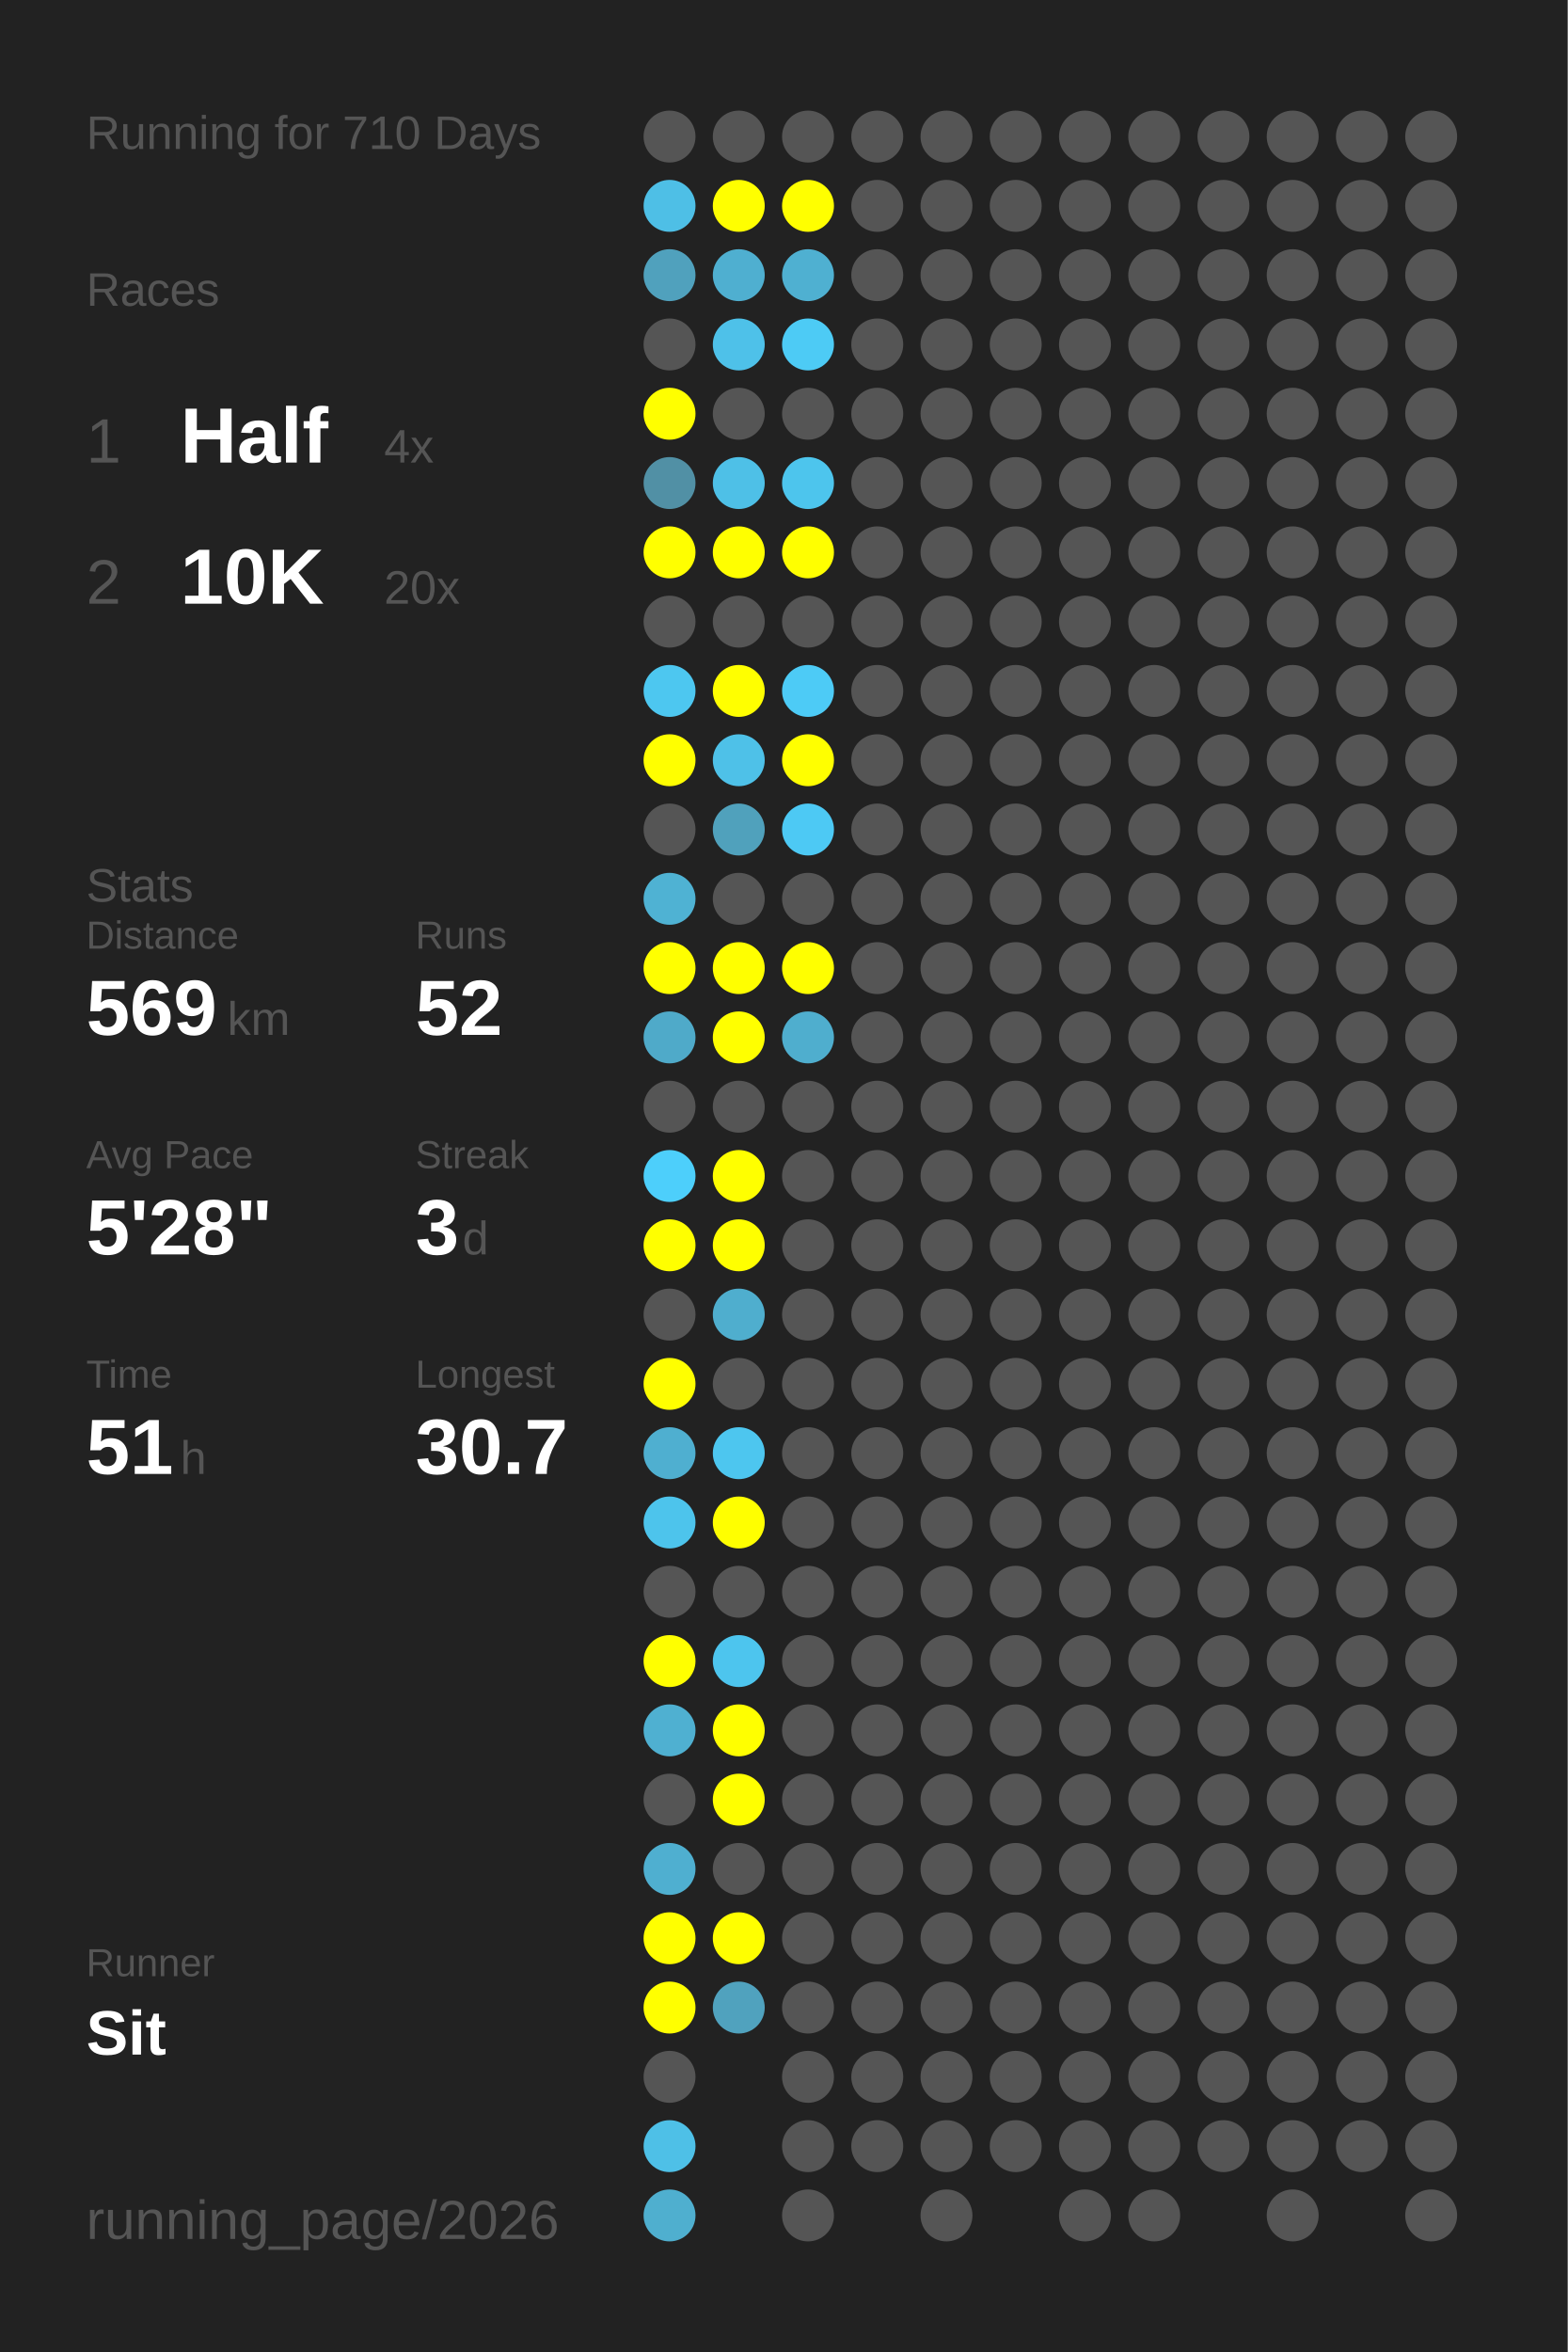
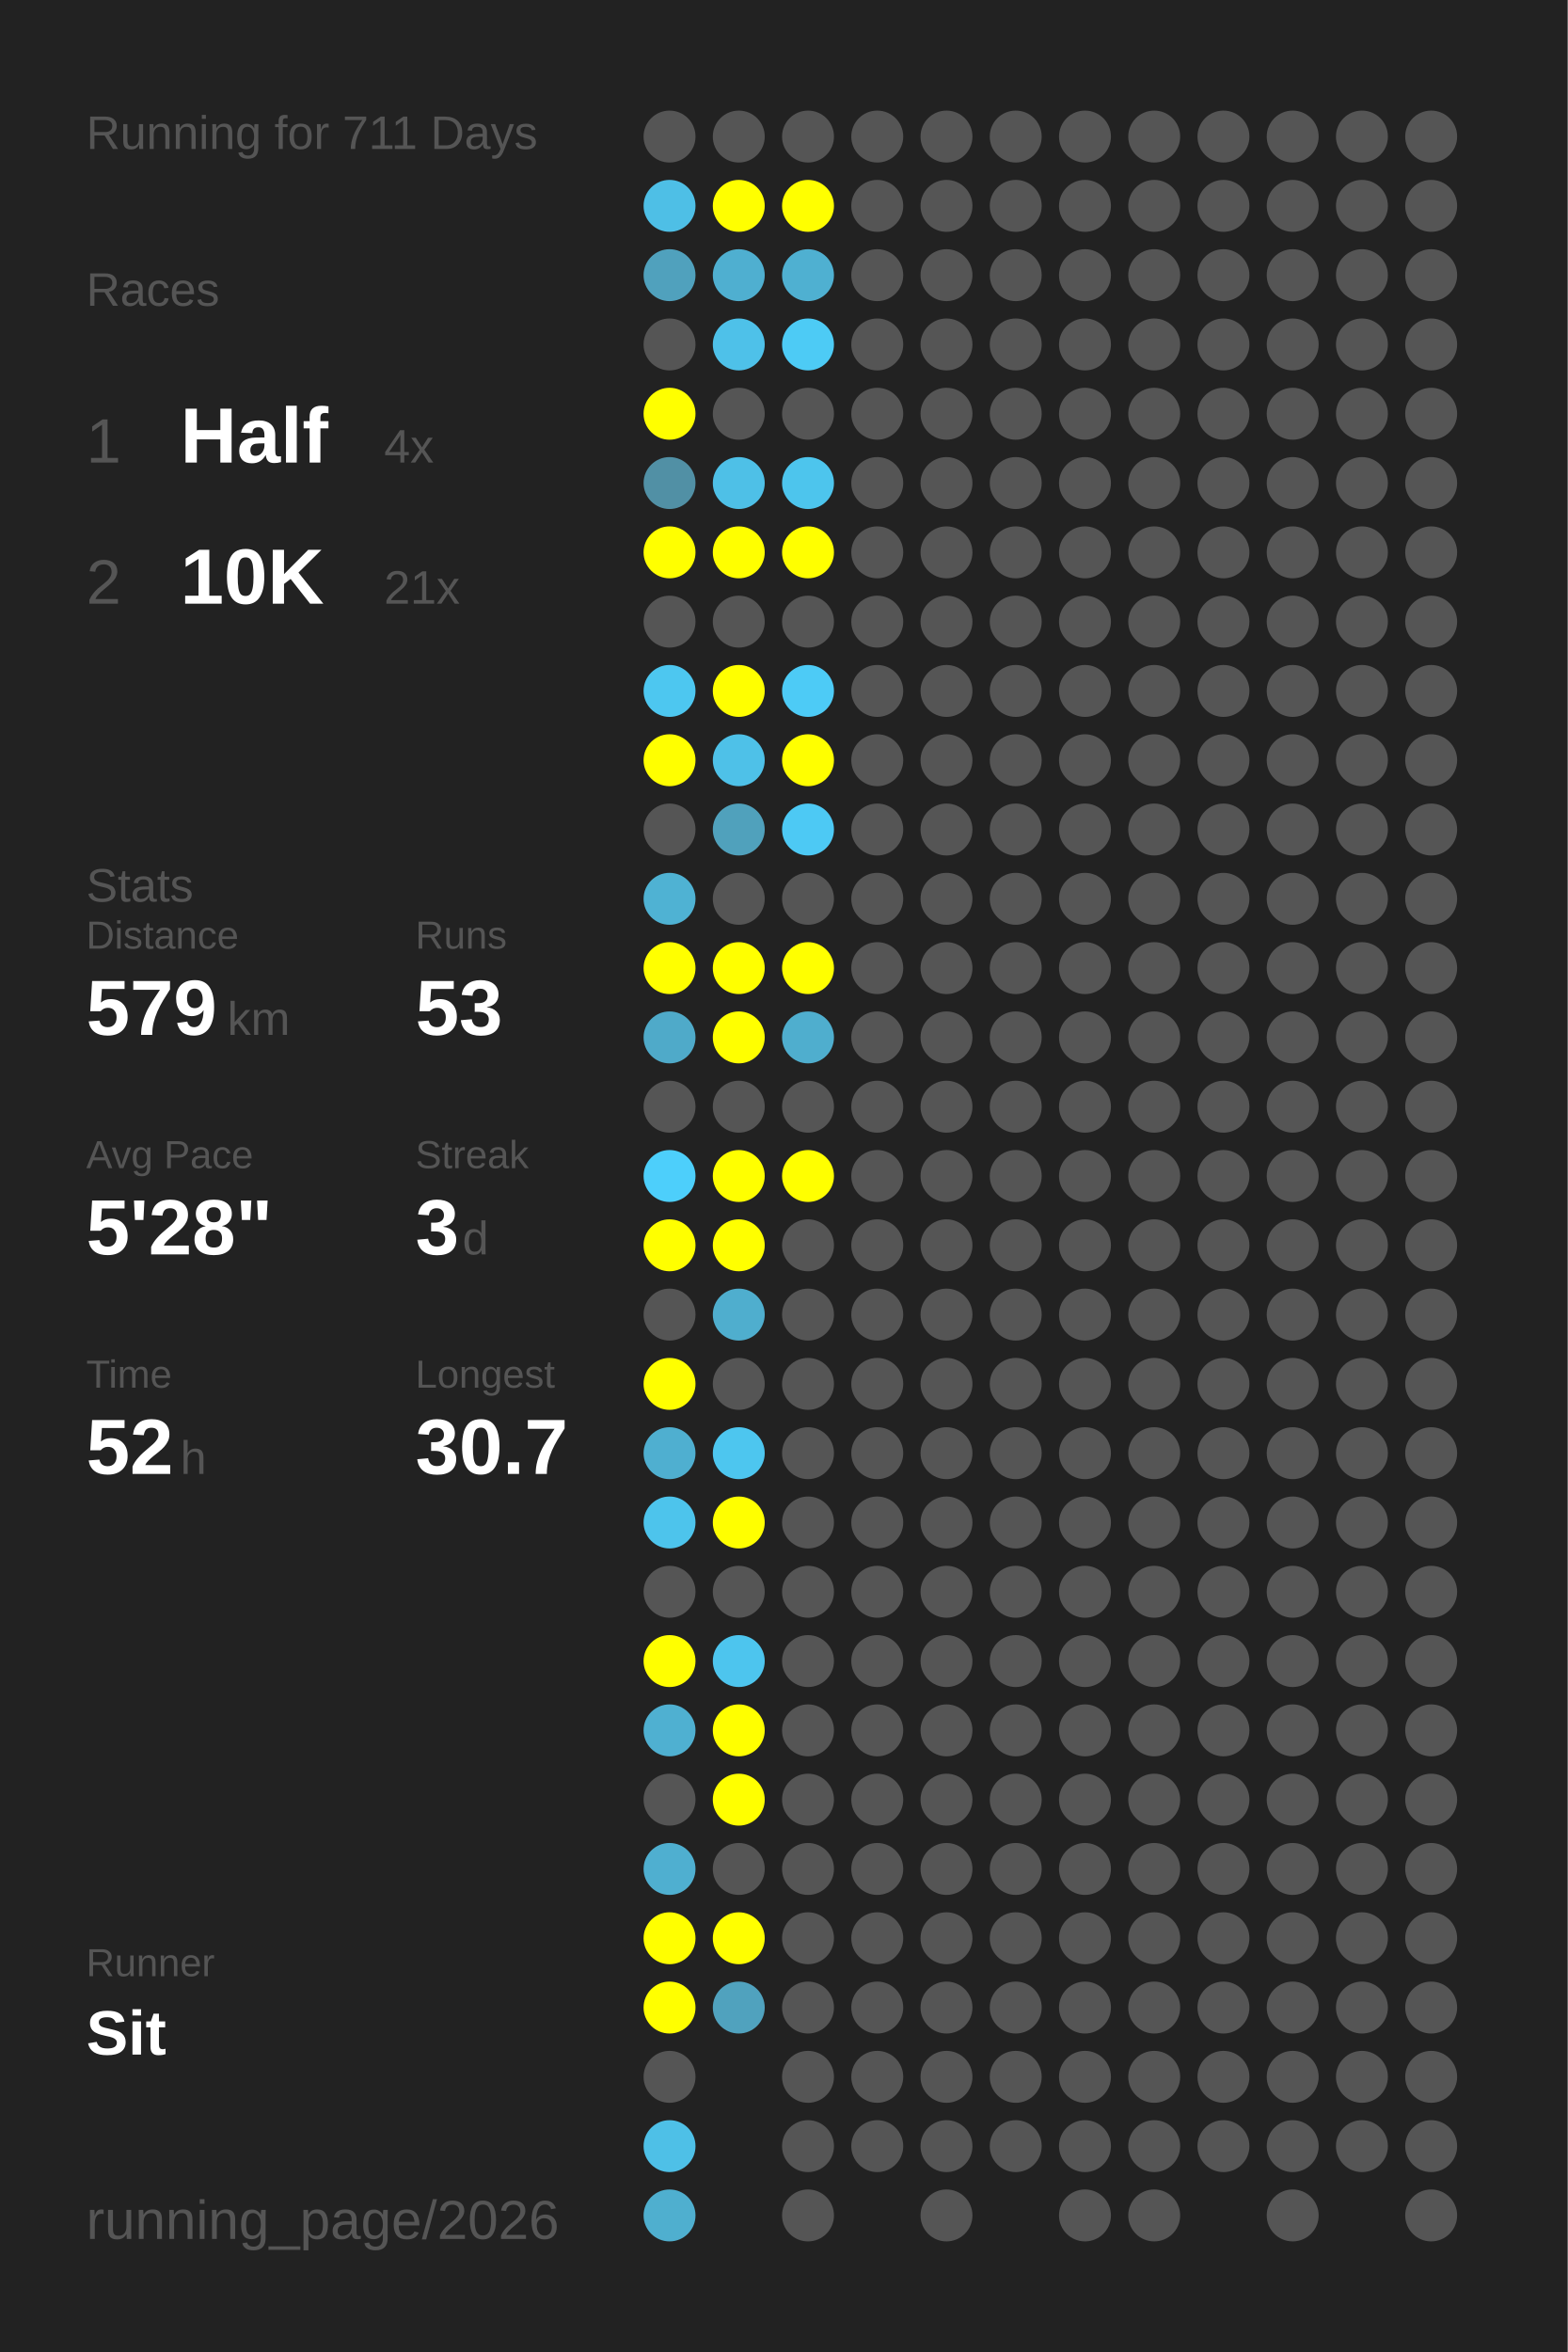
<svg xmlns="http://www.w3.org/2000/svg" baseProfile="full" height="300mm" version="1.1" viewBox="0,0,200,300" width="200mm">
  <defs />
  <rect fill="#222222" height="300" width="200" x="0" y="0" />
-   <text fill="#555555" style="font-size:6px; font-family:Arial;" x="11" y="19">Running for 710 Days</text>
+   <text fill="#555555" style="font-size:6px; font-family:Arial;" x="11" y="19">Running for 711 Days</text>
  <text fill="#555555" style="font-size:6px; font-family:Arial;" x="11" y="39">Races</text>
  <text fill="#555555" style="font-size:8px; font-family:Arial;" x="11" y="59">1</text>
  <text fill="#FFFFFF" style="font-size:10px; font-family:Arial; font-weight:bold;" x="23" y="59">Half</text>
  <text fill="#555555" style="font-size:6px; font-family:Arial;" x="49" y="59">4x</text>
  <text fill="#555555" style="font-size:8px; font-family:Arial;" x="11" y="77">2</text>
  <text fill="#FFFFFF" style="font-size:10px; font-family:Arial; font-weight:bold;" x="23" y="77">10K</text>
-   <text fill="#555555" style="font-size:6px; font-family:Arial;" x="49" y="77">20x</text>
+   <text fill="#555555" style="font-size:6px; font-family:Arial;" x="49" y="77">21x</text>
  <text fill="#555555" style="font-size:6px; font-family:Arial;" x="11" y="115">Stats</text>
  <text fill="#555555" style="font-size:5px; font-family:Arial;" x="11" y="121">Distance</text>
-   <text fill="#FFFFFF" style="font-size:10px; font-family:Arial; font-weight:bold;" x="11" y="132">569</text>
+   <text fill="#FFFFFF" style="font-size:10px; font-family:Arial; font-weight:bold;" x="11" y="132">579</text>
  <text fill="#555555" style="font-size:6px; font-family:Arial;" x="29" y="132">km</text>
  <text fill="#555555" style="font-size:5px; font-family:Arial;" x="53" y="121">Runs</text>
-   <text fill="#FFFFFF" style="font-size:10px; font-family:Arial; font-weight:bold;" x="53" y="132">52</text>
+   <text fill="#FFFFFF" style="font-size:10px; font-family:Arial; font-weight:bold;" x="53" y="132">53</text>
  <text fill="#555555" style="font-size:5px; font-family:Arial;" x="11" y="149">Avg Pace</text>
  <text fill="#FFFFFF" style="font-size:10px; font-family:Arial; font-weight:bold;" x="11" y="160">5'28"</text>
  <text fill="#555555" style="font-size:5px; font-family:Arial;" x="53" y="149">Streak</text>
  <text fill="#FFFFFF" style="font-size:10px; font-family:Arial; font-weight:bold;" x="53" y="160">3</text>
  <text fill="#555555" style="font-size:6px; font-family:Arial;" x="59" y="160">d</text>
  <text fill="#555555" style="font-size:5px; font-family:Arial;" x="11" y="177">Time</text>
-   <text fill="#FFFFFF" style="font-size:10px; font-family:Arial; font-weight:bold;" x="11" y="188">51</text>
+   <text fill="#FFFFFF" style="font-size:10px; font-family:Arial; font-weight:bold;" x="11" y="188">52</text>
  <text fill="#555555" style="font-size:6px; font-family:Arial;" x="23" y="188">h</text>
  <text fill="#555555" style="font-size:5px; font-family:Arial;" x="53" y="177">Longest</text>
  <text fill="#FFFFFF" style="font-size:10px; font-family:Arial; font-weight:bold;" x="53" y="188">30.7</text>
  <text fill="#555555" style="font-size:5px; font-family:Arial;" x="11" y="252.065">Runner</text>
  <text fill="#FFFFFF" style="font-size:8px; font-family:Arial; font-weight:bold;" x="11" y="262.065">Sit</text>
  <text fill="#555555" style="font-size:7px; font-family:Arial;" x="11" y="285.581">running_page/2026</text>
  <circle cx="85.417" cy="17.419" fill="#555555" r="3.312" />
  <circle cx="85.417" cy="26.258" fill="#4ebfe6" r="3.312" />
  <circle cx="85.417" cy="35.097" fill="#50a1bd" r="3.312" />
  <circle cx="85.417" cy="43.935" fill="#555555" r="3.312" />
  <circle cx="85.417" cy="52.774" fill="#FFFF00" r="3.312" />
  <circle cx="85.417" cy="61.613" fill="#5190a5" r="3.312" />
  <circle cx="85.417" cy="70.452" fill="#FFFF00" r="3.312" />
  <circle cx="85.417" cy="79.29" fill="#555555" r="3.312" />
  <circle cx="85.417" cy="88.129" fill="#4dc7f0" r="3.312" />
  <circle cx="85.417" cy="96.968" fill="#FFFF00" r="3.312" />
  <circle cx="85.417" cy="105.806" fill="#555555" r="3.312" />
  <circle cx="85.417" cy="114.645" fill="#4fb2d3" r="3.312" />
  <circle cx="85.417" cy="123.484" fill="#FFFF00" r="3.312" />
  <circle cx="85.417" cy="132.323" fill="#4faac9" r="3.312" />
  <circle cx="85.417" cy="141.161" fill="#555555" r="3.312" />
  <circle cx="85.417" cy="150" fill="#4dcffb" r="3.312" />
  <circle cx="85.417" cy="158.839" fill="#FFFF00" r="3.312" />
  <circle cx="85.417" cy="167.677" fill="#555555" r="3.312" />
  <circle cx="85.417" cy="176.516" fill="#FFFF00" r="3.312" />
  <circle cx="85.417" cy="185.355" fill="#4fafd0" r="3.312" />
  <circle cx="85.417" cy="194.194" fill="#4dc4ec" r="3.312" />
  <circle cx="85.417" cy="203.032" fill="#555555" r="3.312" />
  <circle cx="85.417" cy="211.871" fill="#FFFF00" r="3.312" />
  <circle cx="85.417" cy="220.71" fill="#4fb0d1" r="3.312" />
  <circle cx="85.417" cy="229.548" fill="#555555" r="3.312" />
  <circle cx="85.417" cy="238.387" fill="#4fafd0" r="3.312" />
  <circle cx="85.417" cy="247.226" fill="#FFFF00" r="3.312" />
  <circle cx="85.417" cy="256.065" fill="#FFFF00" r="3.312" />
  <circle cx="85.417" cy="264.903" fill="#555555" r="3.312" />
  <circle cx="85.417" cy="273.742" fill="#4ec0e7" r="3.312" />
  <circle cx="85.417" cy="282.581" fill="#4fafcf" r="3.312" />
  <circle cx="94.25" cy="17.419" fill="#555555" r="3.312" />
  <circle cx="94.25" cy="26.258" fill="#FFFF00" r="3.312" />
  <circle cx="94.25" cy="35.097" fill="#4fafd0" r="3.312" />
  <circle cx="94.25" cy="43.935" fill="#4ec1e9" r="3.312" />
  <circle cx="94.25" cy="52.774" fill="#555555" r="3.312" />
  <circle cx="94.25" cy="61.613" fill="#4ec0e7" r="3.312" />
  <circle cx="94.25" cy="70.452" fill="#FFFF00" r="3.312" />
  <circle cx="94.25" cy="79.29" fill="#555555" r="3.312" />
  <circle cx="94.25" cy="88.129" fill="#FFFF00" r="3.312" />
  <circle cx="94.25" cy="96.968" fill="#4ec1e8" r="3.312" />
  <circle cx="94.25" cy="105.806" fill="#50a1bc" r="3.312" />
  <circle cx="94.25" cy="114.645" fill="#555555" r="3.312" />
  <circle cx="94.25" cy="123.484" fill="#FFFF00" r="3.312" />
  <circle cx="94.25" cy="132.323" fill="#FFFF00" r="3.312" />
  <circle cx="94.25" cy="141.161" fill="#555555" r="3.312" />
  <circle cx="94.25" cy="150" fill="#FFFF00" r="3.312" />
  <circle cx="94.25" cy="158.839" fill="#FFFF00" r="3.312" />
  <circle cx="94.25" cy="167.677" fill="#4faece" r="3.312" />
  <circle cx="94.25" cy="176.516" fill="#555555" r="3.312" />
  <circle cx="94.25" cy="185.355" fill="#4dc6ef" r="3.312" />
  <circle cx="94.25" cy="194.194" fill="#FFFF00" r="3.312" />
  <circle cx="94.25" cy="203.032" fill="#555555" r="3.312" />
  <circle cx="94.25" cy="211.871" fill="#4dc5ee" r="3.312" />
  <circle cx="94.25" cy="220.71" fill="#FFFF00" r="3.312" />
  <circle cx="94.25" cy="229.548" fill="#FFFF00" r="3.312" />
  <circle cx="94.25" cy="238.387" fill="#555555" r="3.312" />
  <circle cx="94.25" cy="247.226" fill="#FFFF00" r="3.312" />
  <circle cx="94.25" cy="256.065" fill="#50a2be" r="3.312" />
  <circle cx="103.083" cy="17.419" fill="#555555" r="3.312" />
  <circle cx="103.083" cy="26.258" fill="#FFFF00" r="3.312" />
  <circle cx="103.083" cy="35.097" fill="#4fb0d1" r="3.312" />
  <circle cx="103.083" cy="43.935" fill="#4dcbf5" r="3.312" />
  <circle cx="103.083" cy="52.774" fill="#555555" r="3.312" />
  <circle cx="103.083" cy="61.613" fill="#4dc5ed" r="3.312" />
  <circle cx="103.083" cy="70.452" fill="#FFFF00" r="3.312" />
  <circle cx="103.083" cy="79.29" fill="#555555" r="3.312" />
  <circle cx="103.083" cy="88.129" fill="#4dcbf6" r="3.312" />
  <circle cx="103.083" cy="96.968" fill="#FFFF00" r="3.312" />
  <circle cx="103.083" cy="105.806" fill="#4dc9f4" r="3.312" />
  <circle cx="103.083" cy="114.645" fill="#555555" r="3.312" />
  <circle cx="103.083" cy="123.484" fill="#FFFF00" r="3.312" />
  <circle cx="103.083" cy="132.323" fill="#4faece" r="3.312" />
  <circle cx="103.083" cy="141.161" fill="#555555" r="3.312" />
-   <circle cx="103.083" cy="150" fill="#555555" r="3.312" />
+   <circle cx="103.083" cy="150" fill="#FFFF00" r="3.312" />
  <circle cx="103.083" cy="158.839" fill="#555555" r="3.312" />
  <circle cx="103.083" cy="167.677" fill="#555555" r="3.312" />
  <circle cx="103.083" cy="176.516" fill="#555555" r="3.312" />
  <circle cx="103.083" cy="185.355" fill="#555555" r="3.312" />
  <circle cx="103.083" cy="194.194" fill="#555555" r="3.312" />
  <circle cx="103.083" cy="203.032" fill="#555555" r="3.312" />
  <circle cx="103.083" cy="211.871" fill="#555555" r="3.312" />
  <circle cx="103.083" cy="220.71" fill="#555555" r="3.312" />
  <circle cx="103.083" cy="229.548" fill="#555555" r="3.312" />
  <circle cx="103.083" cy="238.387" fill="#555555" r="3.312" />
  <circle cx="103.083" cy="247.226" fill="#555555" r="3.312" />
  <circle cx="103.083" cy="256.065" fill="#555555" r="3.312" />
  <circle cx="103.083" cy="264.903" fill="#555555" r="3.312" />
  <circle cx="103.083" cy="273.742" fill="#555555" r="3.312" />
  <circle cx="103.083" cy="282.581" fill="#555555" r="3.312" />
  <circle cx="111.917" cy="17.419" fill="#555555" r="3.312" />
  <circle cx="111.917" cy="26.258" fill="#555555" r="3.312" />
  <circle cx="111.917" cy="35.097" fill="#555555" r="3.312" />
  <circle cx="111.917" cy="43.935" fill="#555555" r="3.312" />
  <circle cx="111.917" cy="52.774" fill="#555555" r="3.312" />
  <circle cx="111.917" cy="61.613" fill="#555555" r="3.312" />
  <circle cx="111.917" cy="70.452" fill="#555555" r="3.312" />
  <circle cx="111.917" cy="79.29" fill="#555555" r="3.312" />
  <circle cx="111.917" cy="88.129" fill="#555555" r="3.312" />
  <circle cx="111.917" cy="96.968" fill="#555555" r="3.312" />
  <circle cx="111.917" cy="105.806" fill="#555555" r="3.312" />
  <circle cx="111.917" cy="114.645" fill="#555555" r="3.312" />
  <circle cx="111.917" cy="123.484" fill="#555555" r="3.312" />
  <circle cx="111.917" cy="132.323" fill="#555555" r="3.312" />
  <circle cx="111.917" cy="141.161" fill="#555555" r="3.312" />
  <circle cx="111.917" cy="150" fill="#555555" r="3.312" />
  <circle cx="111.917" cy="158.839" fill="#555555" r="3.312" />
  <circle cx="111.917" cy="167.677" fill="#555555" r="3.312" />
  <circle cx="111.917" cy="176.516" fill="#555555" r="3.312" />
  <circle cx="111.917" cy="185.355" fill="#555555" r="3.312" />
  <circle cx="111.917" cy="194.194" fill="#555555" r="3.312" />
  <circle cx="111.917" cy="203.032" fill="#555555" r="3.312" />
  <circle cx="111.917" cy="211.871" fill="#555555" r="3.312" />
  <circle cx="111.917" cy="220.71" fill="#555555" r="3.312" />
  <circle cx="111.917" cy="229.548" fill="#555555" r="3.312" />
  <circle cx="111.917" cy="238.387" fill="#555555" r="3.312" />
  <circle cx="111.917" cy="247.226" fill="#555555" r="3.312" />
  <circle cx="111.917" cy="256.065" fill="#555555" r="3.312" />
  <circle cx="111.917" cy="264.903" fill="#555555" r="3.312" />
  <circle cx="111.917" cy="273.742" fill="#555555" r="3.312" />
  <circle cx="120.75" cy="17.419" fill="#555555" r="3.312" />
  <circle cx="120.75" cy="26.258" fill="#555555" r="3.312" />
  <circle cx="120.75" cy="35.097" fill="#555555" r="3.312" />
  <circle cx="120.75" cy="43.935" fill="#555555" r="3.312" />
  <circle cx="120.75" cy="52.774" fill="#555555" r="3.312" />
  <circle cx="120.75" cy="61.613" fill="#555555" r="3.312" />
  <circle cx="120.75" cy="70.452" fill="#555555" r="3.312" />
  <circle cx="120.75" cy="79.29" fill="#555555" r="3.312" />
  <circle cx="120.75" cy="88.129" fill="#555555" r="3.312" />
  <circle cx="120.75" cy="96.968" fill="#555555" r="3.312" />
  <circle cx="120.75" cy="105.806" fill="#555555" r="3.312" />
  <circle cx="120.75" cy="114.645" fill="#555555" r="3.312" />
  <circle cx="120.75" cy="123.484" fill="#555555" r="3.312" />
  <circle cx="120.75" cy="132.323" fill="#555555" r="3.312" />
  <circle cx="120.75" cy="141.161" fill="#555555" r="3.312" />
  <circle cx="120.75" cy="150" fill="#555555" r="3.312" />
  <circle cx="120.75" cy="158.839" fill="#555555" r="3.312" />
  <circle cx="120.75" cy="167.677" fill="#555555" r="3.312" />
  <circle cx="120.75" cy="176.516" fill="#555555" r="3.312" />
  <circle cx="120.75" cy="185.355" fill="#555555" r="3.312" />
  <circle cx="120.75" cy="194.194" fill="#555555" r="3.312" />
  <circle cx="120.75" cy="203.032" fill="#555555" r="3.312" />
  <circle cx="120.75" cy="211.871" fill="#555555" r="3.312" />
  <circle cx="120.75" cy="220.71" fill="#555555" r="3.312" />
  <circle cx="120.75" cy="229.548" fill="#555555" r="3.312" />
  <circle cx="120.75" cy="238.387" fill="#555555" r="3.312" />
  <circle cx="120.75" cy="247.226" fill="#555555" r="3.312" />
  <circle cx="120.75" cy="256.065" fill="#555555" r="3.312" />
  <circle cx="120.75" cy="264.903" fill="#555555" r="3.312" />
  <circle cx="120.75" cy="273.742" fill="#555555" r="3.312" />
  <circle cx="120.75" cy="282.581" fill="#555555" r="3.312" />
  <circle cx="129.583" cy="17.419" fill="#555555" r="3.312" />
  <circle cx="129.583" cy="26.258" fill="#555555" r="3.312" />
  <circle cx="129.583" cy="35.097" fill="#555555" r="3.312" />
  <circle cx="129.583" cy="43.935" fill="#555555" r="3.312" />
  <circle cx="129.583" cy="52.774" fill="#555555" r="3.312" />
  <circle cx="129.583" cy="61.613" fill="#555555" r="3.312" />
  <circle cx="129.583" cy="70.452" fill="#555555" r="3.312" />
  <circle cx="129.583" cy="79.29" fill="#555555" r="3.312" />
  <circle cx="129.583" cy="88.129" fill="#555555" r="3.312" />
  <circle cx="129.583" cy="96.968" fill="#555555" r="3.312" />
  <circle cx="129.583" cy="105.806" fill="#555555" r="3.312" />
  <circle cx="129.583" cy="114.645" fill="#555555" r="3.312" />
  <circle cx="129.583" cy="123.484" fill="#555555" r="3.312" />
  <circle cx="129.583" cy="132.323" fill="#555555" r="3.312" />
  <circle cx="129.583" cy="141.161" fill="#555555" r="3.312" />
  <circle cx="129.583" cy="150" fill="#555555" r="3.312" />
  <circle cx="129.583" cy="158.839" fill="#555555" r="3.312" />
  <circle cx="129.583" cy="167.677" fill="#555555" r="3.312" />
  <circle cx="129.583" cy="176.516" fill="#555555" r="3.312" />
  <circle cx="129.583" cy="185.355" fill="#555555" r="3.312" />
  <circle cx="129.583" cy="194.194" fill="#555555" r="3.312" />
  <circle cx="129.583" cy="203.032" fill="#555555" r="3.312" />
  <circle cx="129.583" cy="211.871" fill="#555555" r="3.312" />
  <circle cx="129.583" cy="220.71" fill="#555555" r="3.312" />
  <circle cx="129.583" cy="229.548" fill="#555555" r="3.312" />
  <circle cx="129.583" cy="238.387" fill="#555555" r="3.312" />
  <circle cx="129.583" cy="247.226" fill="#555555" r="3.312" />
  <circle cx="129.583" cy="256.065" fill="#555555" r="3.312" />
  <circle cx="129.583" cy="264.903" fill="#555555" r="3.312" />
  <circle cx="129.583" cy="273.742" fill="#555555" r="3.312" />
  <circle cx="138.417" cy="17.419" fill="#555555" r="3.312" />
  <circle cx="138.417" cy="26.258" fill="#555555" r="3.312" />
  <circle cx="138.417" cy="35.097" fill="#555555" r="3.312" />
  <circle cx="138.417" cy="43.935" fill="#555555" r="3.312" />
  <circle cx="138.417" cy="52.774" fill="#555555" r="3.312" />
  <circle cx="138.417" cy="61.613" fill="#555555" r="3.312" />
  <circle cx="138.417" cy="70.452" fill="#555555" r="3.312" />
  <circle cx="138.417" cy="79.29" fill="#555555" r="3.312" />
  <circle cx="138.417" cy="88.129" fill="#555555" r="3.312" />
  <circle cx="138.417" cy="96.968" fill="#555555" r="3.312" />
  <circle cx="138.417" cy="105.806" fill="#555555" r="3.312" />
  <circle cx="138.417" cy="114.645" fill="#555555" r="3.312" />
  <circle cx="138.417" cy="123.484" fill="#555555" r="3.312" />
  <circle cx="138.417" cy="132.323" fill="#555555" r="3.312" />
  <circle cx="138.417" cy="141.161" fill="#555555" r="3.312" />
  <circle cx="138.417" cy="150" fill="#555555" r="3.312" />
  <circle cx="138.417" cy="158.839" fill="#555555" r="3.312" />
  <circle cx="138.417" cy="167.677" fill="#555555" r="3.312" />
  <circle cx="138.417" cy="176.516" fill="#555555" r="3.312" />
  <circle cx="138.417" cy="185.355" fill="#555555" r="3.312" />
  <circle cx="138.417" cy="194.194" fill="#555555" r="3.312" />
  <circle cx="138.417" cy="203.032" fill="#555555" r="3.312" />
  <circle cx="138.417" cy="211.871" fill="#555555" r="3.312" />
  <circle cx="138.417" cy="220.71" fill="#555555" r="3.312" />
  <circle cx="138.417" cy="229.548" fill="#555555" r="3.312" />
  <circle cx="138.417" cy="238.387" fill="#555555" r="3.312" />
  <circle cx="138.417" cy="247.226" fill="#555555" r="3.312" />
  <circle cx="138.417" cy="256.065" fill="#555555" r="3.312" />
  <circle cx="138.417" cy="264.903" fill="#555555" r="3.312" />
  <circle cx="138.417" cy="273.742" fill="#555555" r="3.312" />
  <circle cx="138.417" cy="282.581" fill="#555555" r="3.312" />
  <circle cx="147.25" cy="17.419" fill="#555555" r="3.312" />
  <circle cx="147.25" cy="26.258" fill="#555555" r="3.312" />
  <circle cx="147.25" cy="35.097" fill="#555555" r="3.312" />
  <circle cx="147.25" cy="43.935" fill="#555555" r="3.312" />
  <circle cx="147.25" cy="52.774" fill="#555555" r="3.312" />
  <circle cx="147.25" cy="61.613" fill="#555555" r="3.312" />
  <circle cx="147.25" cy="70.452" fill="#555555" r="3.312" />
  <circle cx="147.25" cy="79.29" fill="#555555" r="3.312" />
  <circle cx="147.25" cy="88.129" fill="#555555" r="3.312" />
  <circle cx="147.25" cy="96.968" fill="#555555" r="3.312" />
  <circle cx="147.25" cy="105.806" fill="#555555" r="3.312" />
  <circle cx="147.25" cy="114.645" fill="#555555" r="3.312" />
  <circle cx="147.25" cy="123.484" fill="#555555" r="3.312" />
  <circle cx="147.25" cy="132.323" fill="#555555" r="3.312" />
  <circle cx="147.25" cy="141.161" fill="#555555" r="3.312" />
  <circle cx="147.25" cy="150" fill="#555555" r="3.312" />
  <circle cx="147.25" cy="158.839" fill="#555555" r="3.312" />
  <circle cx="147.25" cy="167.677" fill="#555555" r="3.312" />
  <circle cx="147.25" cy="176.516" fill="#555555" r="3.312" />
  <circle cx="147.25" cy="185.355" fill="#555555" r="3.312" />
  <circle cx="147.25" cy="194.194" fill="#555555" r="3.312" />
  <circle cx="147.25" cy="203.032" fill="#555555" r="3.312" />
  <circle cx="147.25" cy="211.871" fill="#555555" r="3.312" />
  <circle cx="147.25" cy="220.71" fill="#555555" r="3.312" />
  <circle cx="147.25" cy="229.548" fill="#555555" r="3.312" />
  <circle cx="147.25" cy="238.387" fill="#555555" r="3.312" />
  <circle cx="147.25" cy="247.226" fill="#555555" r="3.312" />
  <circle cx="147.25" cy="256.065" fill="#555555" r="3.312" />
  <circle cx="147.25" cy="264.903" fill="#555555" r="3.312" />
  <circle cx="147.25" cy="273.742" fill="#555555" r="3.312" />
  <circle cx="147.25" cy="282.581" fill="#555555" r="3.312" />
  <circle cx="156.083" cy="17.419" fill="#555555" r="3.312" />
  <circle cx="156.083" cy="26.258" fill="#555555" r="3.312" />
  <circle cx="156.083" cy="35.097" fill="#555555" r="3.312" />
  <circle cx="156.083" cy="43.935" fill="#555555" r="3.312" />
  <circle cx="156.083" cy="52.774" fill="#555555" r="3.312" />
  <circle cx="156.083" cy="61.613" fill="#555555" r="3.312" />
  <circle cx="156.083" cy="70.452" fill="#555555" r="3.312" />
  <circle cx="156.083" cy="79.29" fill="#555555" r="3.312" />
  <circle cx="156.083" cy="88.129" fill="#555555" r="3.312" />
  <circle cx="156.083" cy="96.968" fill="#555555" r="3.312" />
  <circle cx="156.083" cy="105.806" fill="#555555" r="3.312" />
  <circle cx="156.083" cy="114.645" fill="#555555" r="3.312" />
  <circle cx="156.083" cy="123.484" fill="#555555" r="3.312" />
  <circle cx="156.083" cy="132.323" fill="#555555" r="3.312" />
  <circle cx="156.083" cy="141.161" fill="#555555" r="3.312" />
  <circle cx="156.083" cy="150" fill="#555555" r="3.312" />
  <circle cx="156.083" cy="158.839" fill="#555555" r="3.312" />
  <circle cx="156.083" cy="167.677" fill="#555555" r="3.312" />
  <circle cx="156.083" cy="176.516" fill="#555555" r="3.312" />
  <circle cx="156.083" cy="185.355" fill="#555555" r="3.312" />
  <circle cx="156.083" cy="194.194" fill="#555555" r="3.312" />
  <circle cx="156.083" cy="203.032" fill="#555555" r="3.312" />
  <circle cx="156.083" cy="211.871" fill="#555555" r="3.312" />
  <circle cx="156.083" cy="220.71" fill="#555555" r="3.312" />
  <circle cx="156.083" cy="229.548" fill="#555555" r="3.312" />
  <circle cx="156.083" cy="238.387" fill="#555555" r="3.312" />
  <circle cx="156.083" cy="247.226" fill="#555555" r="3.312" />
  <circle cx="156.083" cy="256.065" fill="#555555" r="3.312" />
  <circle cx="156.083" cy="264.903" fill="#555555" r="3.312" />
  <circle cx="156.083" cy="273.742" fill="#555555" r="3.312" />
  <circle cx="164.917" cy="17.419" fill="#555555" r="3.312" />
  <circle cx="164.917" cy="26.258" fill="#555555" r="3.312" />
  <circle cx="164.917" cy="35.097" fill="#555555" r="3.312" />
  <circle cx="164.917" cy="43.935" fill="#555555" r="3.312" />
  <circle cx="164.917" cy="52.774" fill="#555555" r="3.312" />
  <circle cx="164.917" cy="61.613" fill="#555555" r="3.312" />
  <circle cx="164.917" cy="70.452" fill="#555555" r="3.312" />
  <circle cx="164.917" cy="79.29" fill="#555555" r="3.312" />
  <circle cx="164.917" cy="88.129" fill="#555555" r="3.312" />
  <circle cx="164.917" cy="96.968" fill="#555555" r="3.312" />
  <circle cx="164.917" cy="105.806" fill="#555555" r="3.312" />
  <circle cx="164.917" cy="114.645" fill="#555555" r="3.312" />
  <circle cx="164.917" cy="123.484" fill="#555555" r="3.312" />
  <circle cx="164.917" cy="132.323" fill="#555555" r="3.312" />
  <circle cx="164.917" cy="141.161" fill="#555555" r="3.312" />
  <circle cx="164.917" cy="150" fill="#555555" r="3.312" />
  <circle cx="164.917" cy="158.839" fill="#555555" r="3.312" />
  <circle cx="164.917" cy="167.677" fill="#555555" r="3.312" />
  <circle cx="164.917" cy="176.516" fill="#555555" r="3.312" />
  <circle cx="164.917" cy="185.355" fill="#555555" r="3.312" />
  <circle cx="164.917" cy="194.194" fill="#555555" r="3.312" />
  <circle cx="164.917" cy="203.032" fill="#555555" r="3.312" />
  <circle cx="164.917" cy="211.871" fill="#555555" r="3.312" />
  <circle cx="164.917" cy="220.71" fill="#555555" r="3.312" />
  <circle cx="164.917" cy="229.548" fill="#555555" r="3.312" />
  <circle cx="164.917" cy="238.387" fill="#555555" r="3.312" />
  <circle cx="164.917" cy="247.226" fill="#555555" r="3.312" />
  <circle cx="164.917" cy="256.065" fill="#555555" r="3.312" />
  <circle cx="164.917" cy="264.903" fill="#555555" r="3.312" />
  <circle cx="164.917" cy="273.742" fill="#555555" r="3.312" />
  <circle cx="164.917" cy="282.581" fill="#555555" r="3.312" />
  <circle cx="173.75" cy="17.419" fill="#555555" r="3.312" />
  <circle cx="173.75" cy="26.258" fill="#555555" r="3.312" />
  <circle cx="173.75" cy="35.097" fill="#555555" r="3.312" />
  <circle cx="173.75" cy="43.935" fill="#555555" r="3.312" />
  <circle cx="173.75" cy="52.774" fill="#555555" r="3.312" />
  <circle cx="173.75" cy="61.613" fill="#555555" r="3.312" />
  <circle cx="173.75" cy="70.452" fill="#555555" r="3.312" />
  <circle cx="173.75" cy="79.29" fill="#555555" r="3.312" />
  <circle cx="173.75" cy="88.129" fill="#555555" r="3.312" />
  <circle cx="173.75" cy="96.968" fill="#555555" r="3.312" />
  <circle cx="173.75" cy="105.806" fill="#555555" r="3.312" />
  <circle cx="173.75" cy="114.645" fill="#555555" r="3.312" />
  <circle cx="173.75" cy="123.484" fill="#555555" r="3.312" />
  <circle cx="173.75" cy="132.323" fill="#555555" r="3.312" />
  <circle cx="173.75" cy="141.161" fill="#555555" r="3.312" />
  <circle cx="173.75" cy="150" fill="#555555" r="3.312" />
  <circle cx="173.75" cy="158.839" fill="#555555" r="3.312" />
  <circle cx="173.75" cy="167.677" fill="#555555" r="3.312" />
  <circle cx="173.75" cy="176.516" fill="#555555" r="3.312" />
  <circle cx="173.75" cy="185.355" fill="#555555" r="3.312" />
  <circle cx="173.75" cy="194.194" fill="#555555" r="3.312" />
  <circle cx="173.75" cy="203.032" fill="#555555" r="3.312" />
  <circle cx="173.75" cy="211.871" fill="#555555" r="3.312" />
  <circle cx="173.75" cy="220.71" fill="#555555" r="3.312" />
  <circle cx="173.75" cy="229.548" fill="#555555" r="3.312" />
  <circle cx="173.75" cy="238.387" fill="#555555" r="3.312" />
  <circle cx="173.75" cy="247.226" fill="#555555" r="3.312" />
  <circle cx="173.75" cy="256.065" fill="#555555" r="3.312" />
  <circle cx="173.75" cy="264.903" fill="#555555" r="3.312" />
  <circle cx="173.75" cy="273.742" fill="#555555" r="3.312" />
  <circle cx="182.583" cy="17.419" fill="#555555" r="3.312" />
  <circle cx="182.583" cy="26.258" fill="#555555" r="3.312" />
  <circle cx="182.583" cy="35.097" fill="#555555" r="3.312" />
  <circle cx="182.583" cy="43.935" fill="#555555" r="3.312" />
  <circle cx="182.583" cy="52.774" fill="#555555" r="3.312" />
  <circle cx="182.583" cy="61.613" fill="#555555" r="3.312" />
  <circle cx="182.583" cy="70.452" fill="#555555" r="3.312" />
  <circle cx="182.583" cy="79.29" fill="#555555" r="3.312" />
  <circle cx="182.583" cy="88.129" fill="#555555" r="3.312" />
  <circle cx="182.583" cy="96.968" fill="#555555" r="3.312" />
  <circle cx="182.583" cy="105.806" fill="#555555" r="3.312" />
  <circle cx="182.583" cy="114.645" fill="#555555" r="3.312" />
  <circle cx="182.583" cy="123.484" fill="#555555" r="3.312" />
  <circle cx="182.583" cy="132.323" fill="#555555" r="3.312" />
  <circle cx="182.583" cy="141.161" fill="#555555" r="3.312" />
  <circle cx="182.583" cy="150" fill="#555555" r="3.312" />
  <circle cx="182.583" cy="158.839" fill="#555555" r="3.312" />
  <circle cx="182.583" cy="167.677" fill="#555555" r="3.312" />
  <circle cx="182.583" cy="176.516" fill="#555555" r="3.312" />
  <circle cx="182.583" cy="185.355" fill="#555555" r="3.312" />
  <circle cx="182.583" cy="194.194" fill="#555555" r="3.312" />
  <circle cx="182.583" cy="203.032" fill="#555555" r="3.312" />
  <circle cx="182.583" cy="211.871" fill="#555555" r="3.312" />
  <circle cx="182.583" cy="220.71" fill="#555555" r="3.312" />
  <circle cx="182.583" cy="229.548" fill="#555555" r="3.312" />
  <circle cx="182.583" cy="238.387" fill="#555555" r="3.312" />
  <circle cx="182.583" cy="247.226" fill="#555555" r="3.312" />
  <circle cx="182.583" cy="256.065" fill="#555555" r="3.312" />
  <circle cx="182.583" cy="264.903" fill="#555555" r="3.312" />
  <circle cx="182.583" cy="273.742" fill="#555555" r="3.312" />
  <circle cx="182.583" cy="282.581" fill="#555555" r="3.312" />
</svg>
